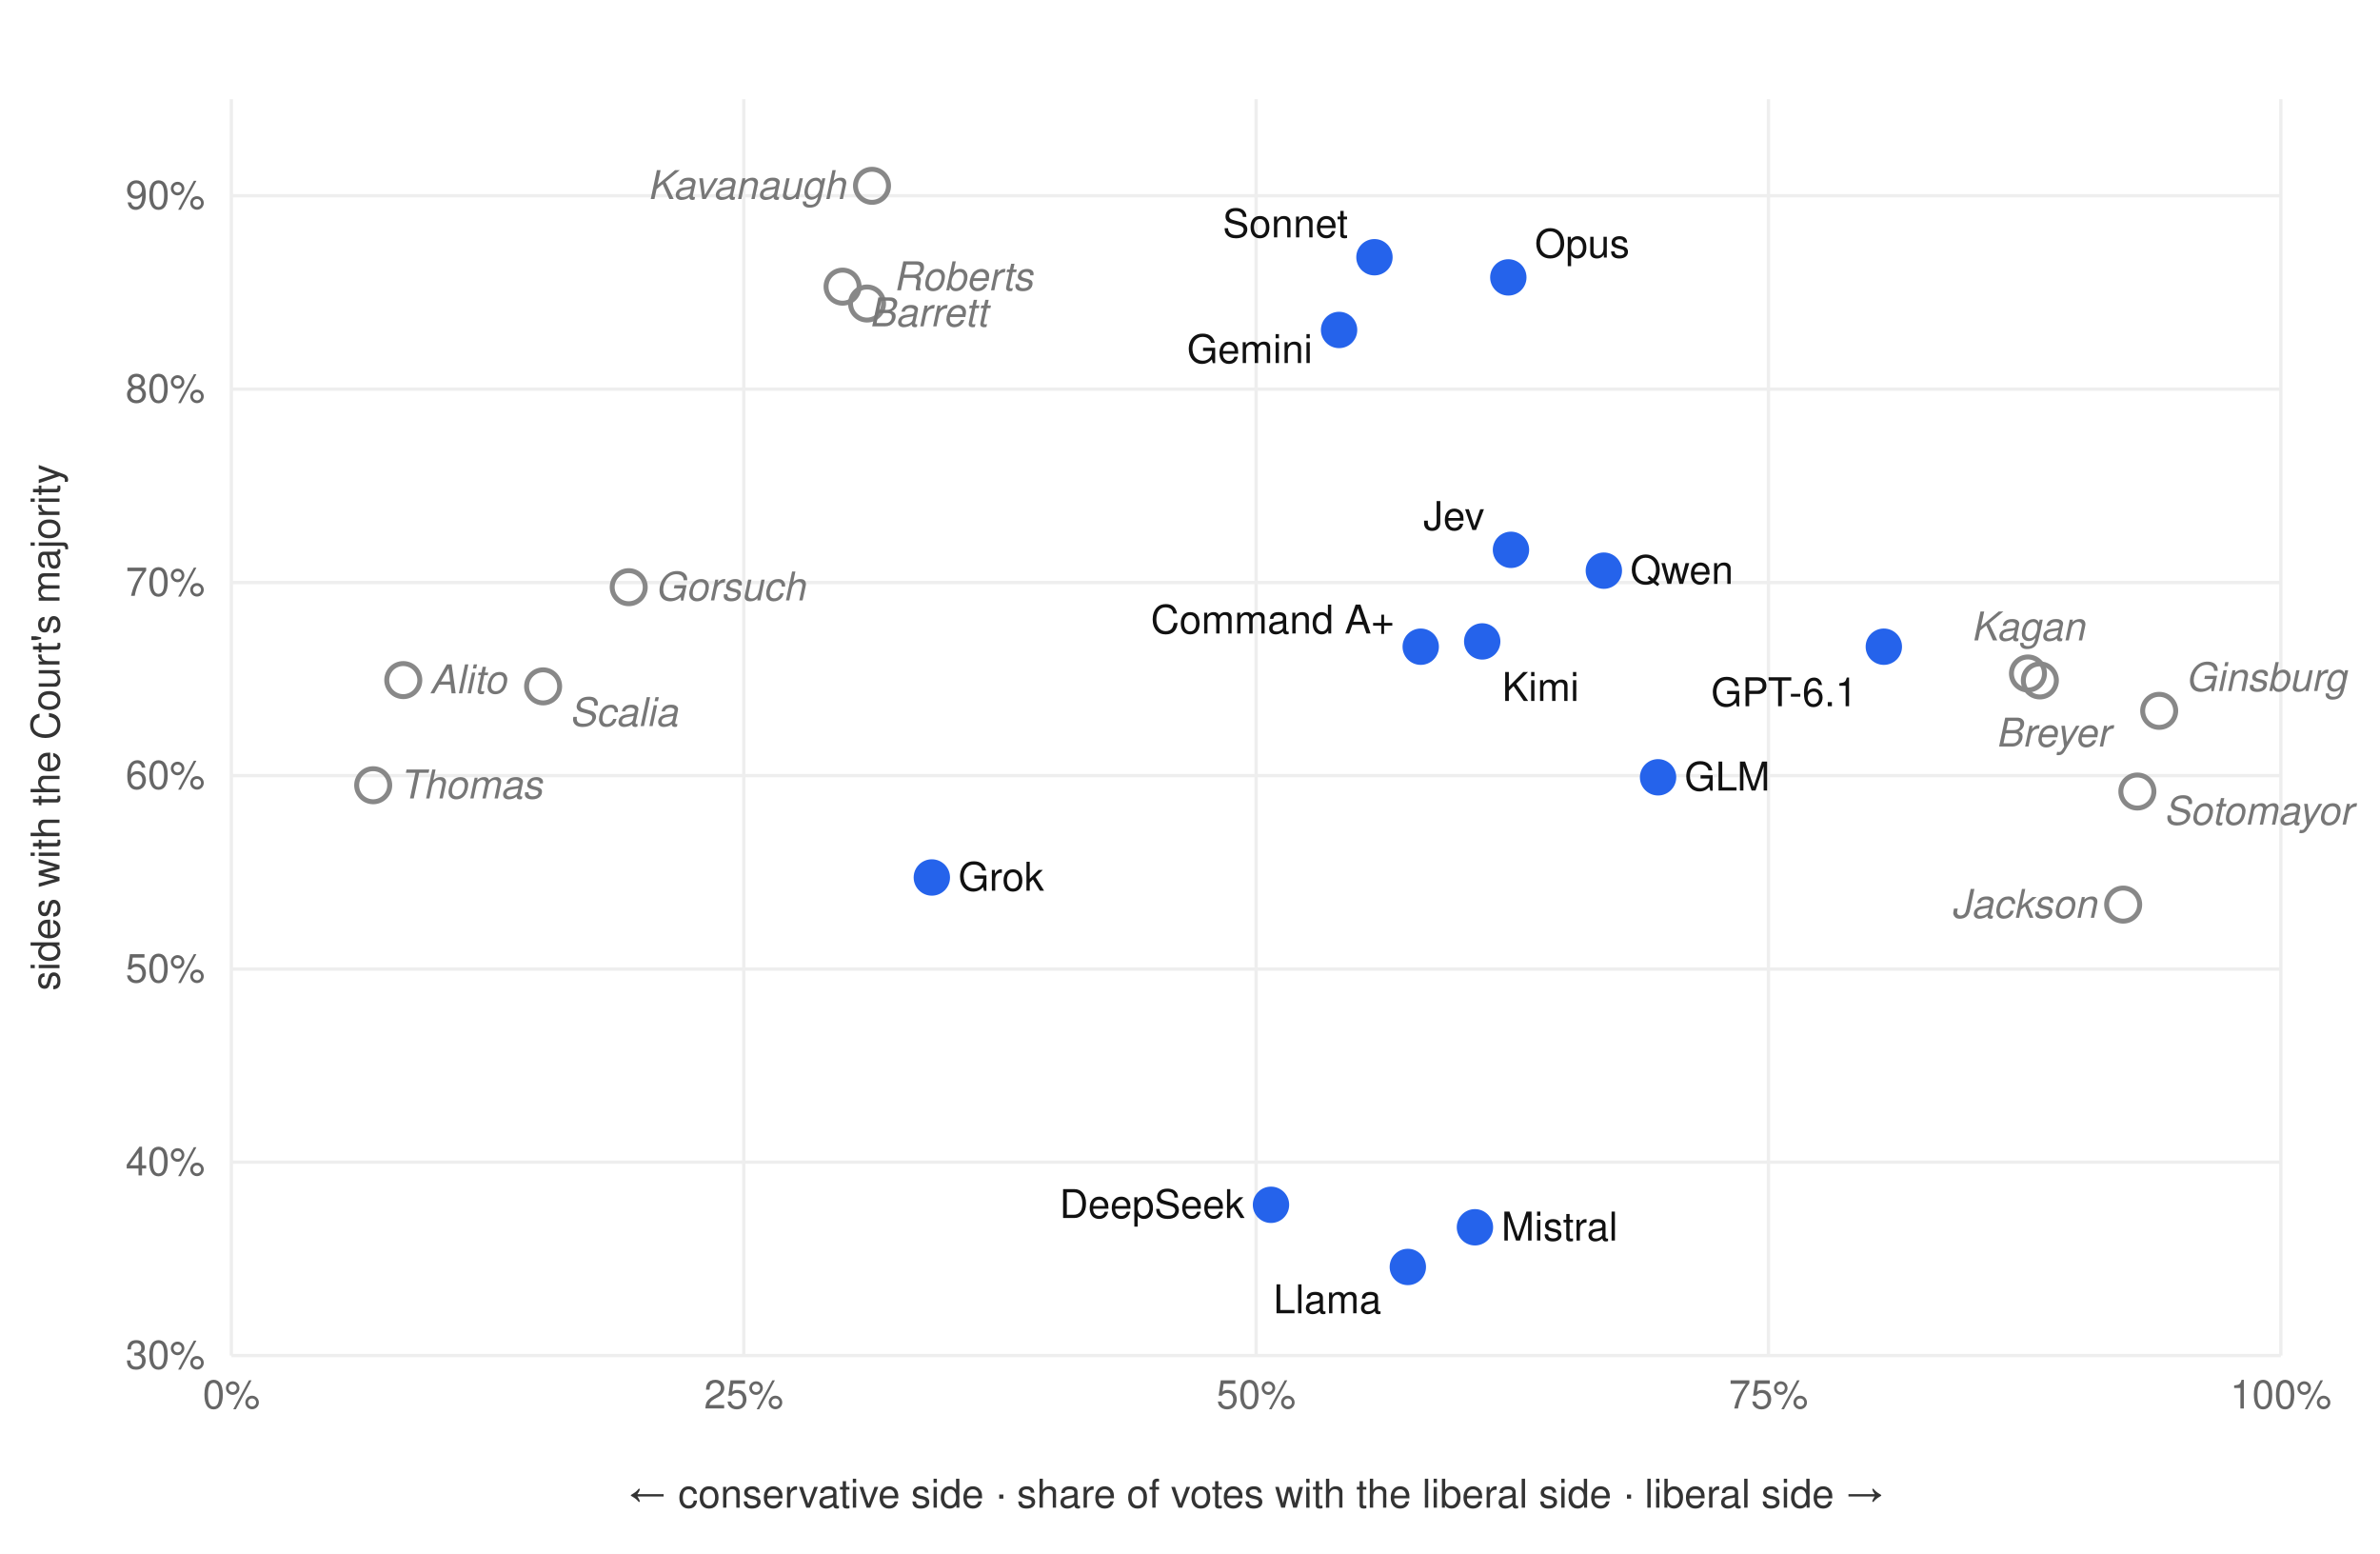
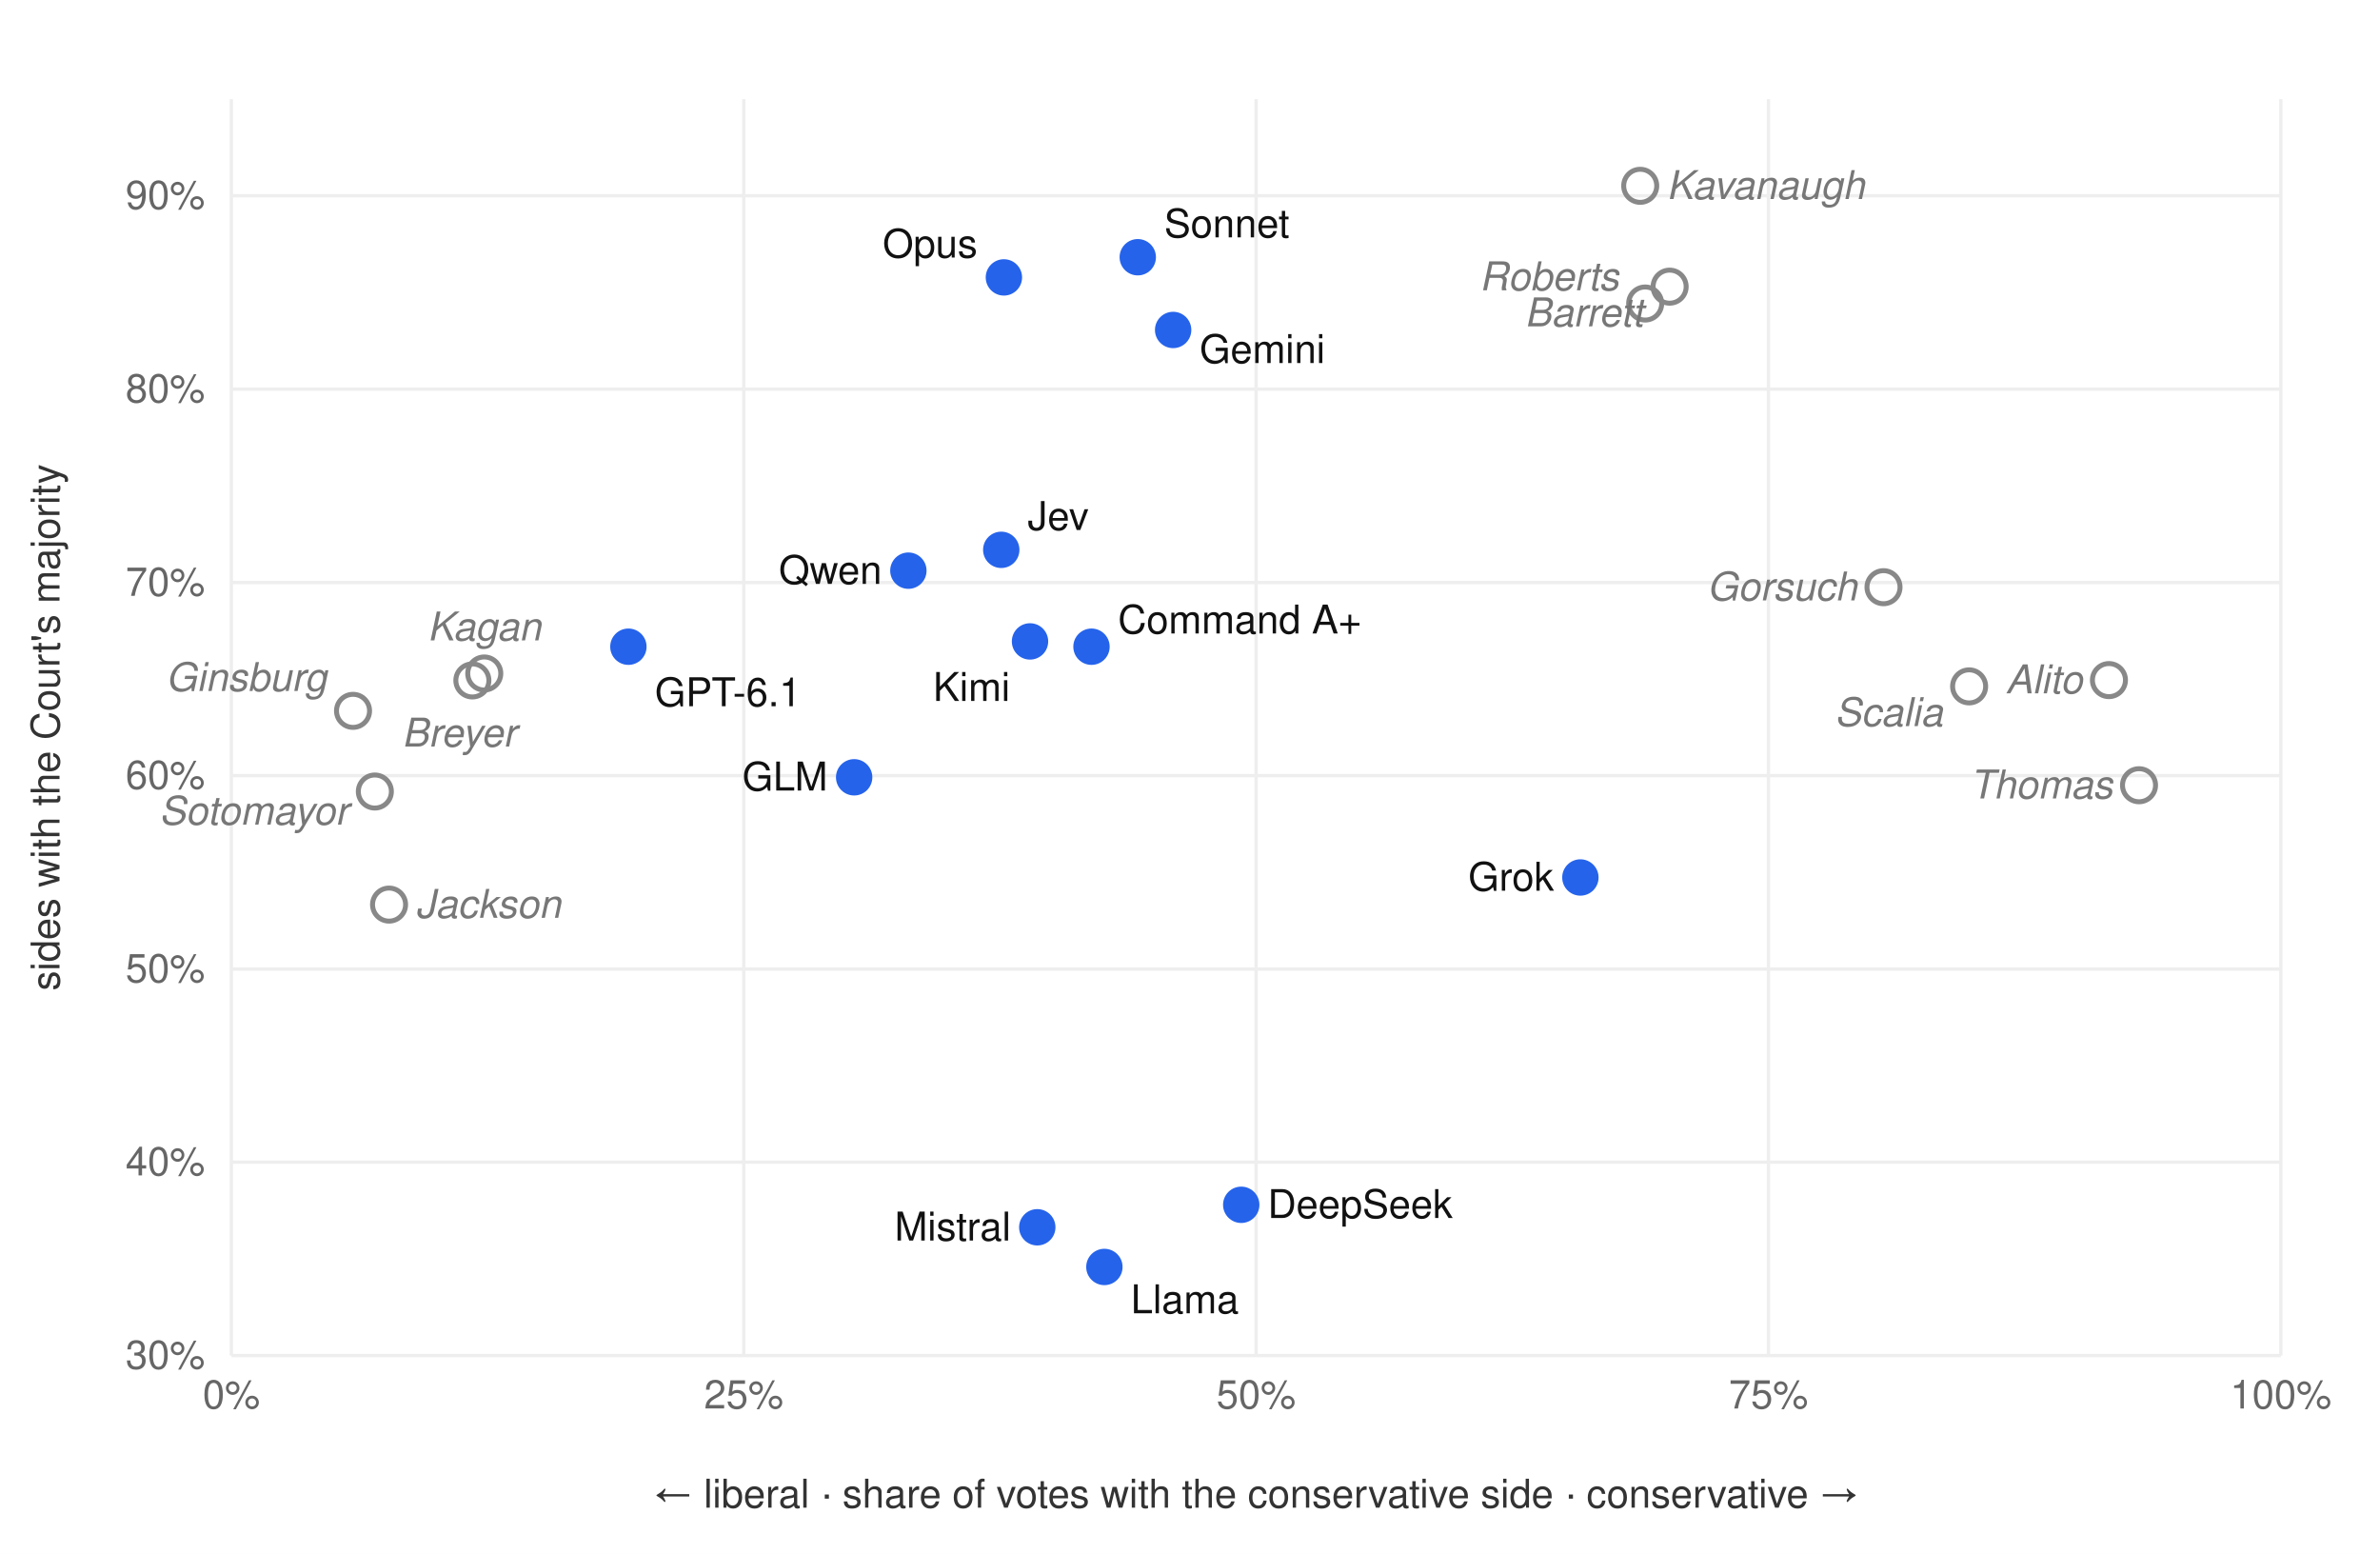
<svg xmlns="http://www.w3.org/2000/svg" viewBox="0 0 720 470" font-family="-apple-system, Helvetica, Arial, sans-serif" font-size="12">
  <rect width="720" height="470" fill="white" />
  <line x1="70" y1="30" x2="70" y2="410" stroke="#eee" />
  <text x="70" y="426" text-anchor="middle" fill="#666">0%</text>
  <line x1="225.0" y1="30" x2="225.0" y2="410" stroke="#eee" />
  <text x="225.0" y="426" text-anchor="middle" fill="#666">25%</text>
  <line x1="380.0" y1="30" x2="380.0" y2="410" stroke="#eee" />
  <text x="380.0" y="426" text-anchor="middle" fill="#666">50%</text>
  <line x1="535.0" y1="30" x2="535.0" y2="410" stroke="#eee" />
  <text x="535.0" y="426" text-anchor="middle" fill="#666">75%</text>
  <line x1="690" y1="30" x2="690" y2="410" stroke="#eee" />
  <text x="690" y="426" text-anchor="middle" fill="#666">100%</text>
  <line x1="70" y1="410.0" x2="690" y2="410.0" stroke="#eee" />
  <text x="62" y="414.0" text-anchor="end" fill="#666">30%</text>
  <line x1="70" y1="351.5" x2="690" y2="351.5" stroke="#eee" />
  <text x="62" y="355.5" text-anchor="end" fill="#666">40%</text>
  <line x1="70" y1="293.1" x2="690" y2="293.1" stroke="#eee" />
  <text x="62" y="297.1" text-anchor="end" fill="#666">50%</text>
  <line x1="70" y1="234.6" x2="690" y2="234.6" stroke="#eee" />
  <text x="62" y="238.6" text-anchor="end" fill="#666">60%</text>
  <line x1="70" y1="176.2" x2="690" y2="176.2" stroke="#eee" />
  <text x="62" y="180.2" text-anchor="end" fill="#666">70%</text>
  <line x1="70" y1="117.7" x2="690" y2="117.7" stroke="#eee" />
  <text x="62" y="121.7" text-anchor="end" fill="#666">80%</text>
  <line x1="70" y1="59.2" x2="690" y2="59.2" stroke="#eee" />
  <text x="62" y="63.2" text-anchor="end" fill="#666">90%</text>
-   <text x="380.0" y="456" text-anchor="middle" fill="#333">← conservative side · share of votes with the liberal side · liberal side →</text>
+   <text x="380.0" y="456" text-anchor="middle" fill="#333">← liberal · share of votes with the conservative side · conservative →</text>
  <text transform="translate(18,220.0) rotate(-90)" text-anchor="middle" fill="#333">sides with the Court's majority</text>
-   <circle cx="425.9" cy="383.2" r="5.5" fill="#2563eb" />
-   <text x="417.9" y="397.2" text-anchor="end" fill="#111">Llama</text>
-   <circle cx="415.8" cy="77.8" r="5.5" fill="#2563eb" />
-   <text x="407.8" y="71.8" text-anchor="end" fill="#111">Sonnet</text>
-   <circle cx="405.1" cy="99.8" r="5.5" fill="#2563eb" />
-   <text x="397.1" y="109.8" text-anchor="end" fill="#111">Gemini</text>
-   <circle cx="384.5" cy="364.4" r="5.5" fill="#2563eb" />
-   <text x="376.5" y="368.4" text-anchor="end" fill="#111">DeepSeek</text>
-   <circle cx="457.1" cy="166.3" r="5.5" fill="#2563eb" />
-   <text x="449.1" y="160.3" text-anchor="end" fill="#111">Jev</text>
-   <circle cx="429.8" cy="195.6" r="5.5" fill="#2563eb" />
-   <text x="421.8" y="191.6" text-anchor="end" fill="#111">Command A+</text>
-   <circle cx="569.9" cy="195.6" r="5.5" fill="#2563eb" />
-   <text x="561.9" y="213.6" text-anchor="end" fill="#111">GPT-6.1</text>
-   <circle cx="456.3" cy="83.9" r="5.5" fill="#2563eb" />
-   <text x="464.3" y="77.9" text-anchor="start" fill="#111">Opus</text>
-   <circle cx="501.6" cy="235.1" r="5.5" fill="#2563eb" />
-   <text x="509.6" y="239.1" text-anchor="start" fill="#111">GLM</text>
-   <circle cx="448.4" cy="194.0" r="5.5" fill="#2563eb" />
-   <text x="454.4" y="212.0" text-anchor="start" fill="#111">Kimi</text>
-   <circle cx="485.2" cy="172.6" r="5.5" fill="#2563eb" />
-   <text x="493.2" y="176.6" text-anchor="start" fill="#111">Qwen</text>
-   <circle cx="281.9" cy="265.4" r="5.5" fill="#2563eb" />
-   <text x="289.9" y="269.4" text-anchor="start" fill="#111">Grok</text>
-   <circle cx="446.2" cy="371.2" r="5.5" fill="#2563eb" />
-   <text x="454.2" y="375.2" text-anchor="start" fill="#111">Mistral</text>
-   <circle cx="653.2" cy="215.0" r="5" fill="none" stroke="#888" stroke-width="1.5" />
-   <text x="661.2" y="209.0" text-anchor="start" fill="#777" font-style="italic">Ginsburg</text>
-   <circle cx="613.5" cy="203.7" r="5" fill="none" stroke="#888" stroke-width="1.5" />
-   <text x="613.5" y="193.7" text-anchor="middle" fill="#777" font-style="italic">Kagan</text>
-   <circle cx="190.2" cy="177.6" r="5" fill="none" stroke="#888" stroke-width="1.5" />
-   <text x="198.2" y="181.6" text-anchor="start" fill="#777" font-style="italic">Gorsuch</text>
-   <circle cx="642.3" cy="273.6" r="5" fill="none" stroke="#888" stroke-width="1.5" />
-   <text x="634.3" y="277.6" text-anchor="end" fill="#777" font-style="italic">Jackson</text>
-   <circle cx="262.3" cy="91.8" r="5" fill="none" stroke="#888" stroke-width="1.5" />
-   <text x="270.3" y="87.8" text-anchor="start" fill="#777" font-style="italic">Roberts</text>
-   <circle cx="112.9" cy="237.5" r="5" fill="none" stroke="#888" stroke-width="1.5" />
-   <text x="120.9" y="241.5" text-anchor="start" fill="#777" font-style="italic">Thomas</text>
-   <circle cx="254.9" cy="86.7" r="5" fill="none" stroke="#888" stroke-width="1.5" />
-   <text x="262.9" y="98.7" text-anchor="start" fill="#777" font-style="italic">Barrett</text>
-   <circle cx="263.8" cy="56.2" r="5" fill="none" stroke="#888" stroke-width="1.5" />
-   <text x="255.8" y="60.2" text-anchor="end" fill="#777" font-style="italic">Kavanaugh</text>
-   <circle cx="617.1" cy="205.8" r="5" fill="none" stroke="#888" stroke-width="1.5" />
-   <text x="621.1" y="225.8" text-anchor="middle" fill="#777" font-style="italic">Breyer</text>
-   <circle cx="646.6" cy="239.4" r="5" fill="none" stroke="#888" stroke-width="1.5" />
-   <text x="654.6" y="249.4" text-anchor="start" fill="#777" font-style="italic">Sotomayor</text>
-   <circle cx="122.0" cy="205.7" r="5" fill="none" stroke="#888" stroke-width="1.5" />
-   <text x="130.0" y="209.7" text-anchor="start" fill="#777" font-style="italic">Alito</text>
-   <circle cx="164.3" cy="207.6" r="5" fill="none" stroke="#888" stroke-width="1.5" />
-   <text x="172.3" y="219.6" text-anchor="start" fill="#777" font-style="italic">Scalia</text>
+   <circle cx="334.1" cy="383.2" r="5.5" fill="#2563eb" />
+   <text x="342.1" y="397.2" text-anchor="start" fill="#111">Llama</text>
+   <circle cx="344.2" cy="77.8" r="5.5" fill="#2563eb" />
+   <text x="352.2" y="71.8" text-anchor="start" fill="#111">Sonnet</text>
+   <circle cx="354.9" cy="99.8" r="5.5" fill="#2563eb" />
+   <text x="362.9" y="109.8" text-anchor="start" fill="#111">Gemini</text>
+   <circle cx="375.5" cy="364.4" r="5.5" fill="#2563eb" />
+   <text x="383.5" y="368.4" text-anchor="start" fill="#111">DeepSeek</text>
+   <circle cx="302.9" cy="166.3" r="5.5" fill="#2563eb" />
+   <text x="310.9" y="160.3" text-anchor="start" fill="#111">Jev</text>
+   <circle cx="330.2" cy="195.6" r="5.5" fill="#2563eb" />
+   <text x="338.2" y="191.6" text-anchor="start" fill="#111">Command A+</text>
+   <circle cx="190.1" cy="195.6" r="5.5" fill="#2563eb" />
+   <text x="198.1" y="213.6" text-anchor="start" fill="#111">GPT-6.1</text>
+   <circle cx="303.7" cy="83.9" r="5.5" fill="#2563eb" />
+   <text x="295.7" y="77.9" text-anchor="end" fill="#111">Opus</text>
+   <circle cx="258.4" cy="235.1" r="5.5" fill="#2563eb" />
+   <text x="250.4" y="239.1" text-anchor="end" fill="#111">GLM</text>
+   <circle cx="311.6" cy="194.0" r="5.5" fill="#2563eb" />
+   <text x="305.6" y="212.0" text-anchor="end" fill="#111">Kimi</text>
+   <circle cx="274.8" cy="172.6" r="5.5" fill="#2563eb" />
+   <text x="266.8" y="176.6" text-anchor="end" fill="#111">Qwen</text>
+   <circle cx="478.1" cy="265.4" r="5.5" fill="#2563eb" />
+   <text x="470.1" y="269.4" text-anchor="end" fill="#111">Grok</text>
+   <circle cx="313.8" cy="371.2" r="5.5" fill="#2563eb" />
+   <text x="305.8" y="375.2" text-anchor="end" fill="#111">Mistral</text>
+   <circle cx="106.8" cy="215.0" r="5" fill="none" stroke="#888" stroke-width="1.5" />
+   <text x="98.8" y="209.0" text-anchor="end" fill="#777" font-style="italic">Ginsburg</text>
+   <circle cx="146.5" cy="203.7" r="5" fill="none" stroke="#888" stroke-width="1.5" />
+   <text x="146.5" y="193.7" text-anchor="middle" fill="#777" font-style="italic">Kagan</text>
+   <circle cx="569.8" cy="177.6" r="5" fill="none" stroke="#888" stroke-width="1.5" />
+   <text x="561.8" y="181.6" text-anchor="end" fill="#777" font-style="italic">Gorsuch</text>
+   <circle cx="117.7" cy="273.6" r="5" fill="none" stroke="#888" stroke-width="1.5" />
+   <text x="125.7" y="277.6" text-anchor="start" fill="#777" font-style="italic">Jackson</text>
+   <circle cx="497.7" cy="91.8" r="5" fill="none" stroke="#888" stroke-width="1.5" />
+   <text x="489.7" y="87.8" text-anchor="end" fill="#777" font-style="italic">Roberts</text>
+   <circle cx="647.1" cy="237.5" r="5" fill="none" stroke="#888" stroke-width="1.5" />
+   <text x="639.1" y="241.5" text-anchor="end" fill="#777" font-style="italic">Thomas</text>
+   <circle cx="505.1" cy="86.7" r="5" fill="none" stroke="#888" stroke-width="1.5" />
+   <text x="497.1" y="98.7" text-anchor="end" fill="#777" font-style="italic">Barrett</text>
+   <circle cx="496.2" cy="56.2" r="5" fill="none" stroke="#888" stroke-width="1.5" />
+   <text x="504.2" y="60.2" text-anchor="start" fill="#777" font-style="italic">Kavanaugh</text>
+   <circle cx="142.9" cy="205.8" r="5" fill="none" stroke="#888" stroke-width="1.5" />
+   <text x="138.9" y="225.8" text-anchor="middle" fill="#777" font-style="italic">Breyer</text>
+   <circle cx="113.4" cy="239.4" r="5" fill="none" stroke="#888" stroke-width="1.5" />
+   <text x="105.4" y="249.4" text-anchor="end" fill="#777" font-style="italic">Sotomayor</text>
+   <circle cx="638.0" cy="205.7" r="5" fill="none" stroke="#888" stroke-width="1.5" />
+   <text x="630.0" y="209.7" text-anchor="end" fill="#777" font-style="italic">Alito</text>
+   <circle cx="595.7" cy="207.6" r="5" fill="none" stroke="#888" stroke-width="1.5" />
+   <text x="587.7" y="219.6" text-anchor="end" fill="#777" font-style="italic">Scalia</text>
</svg>
